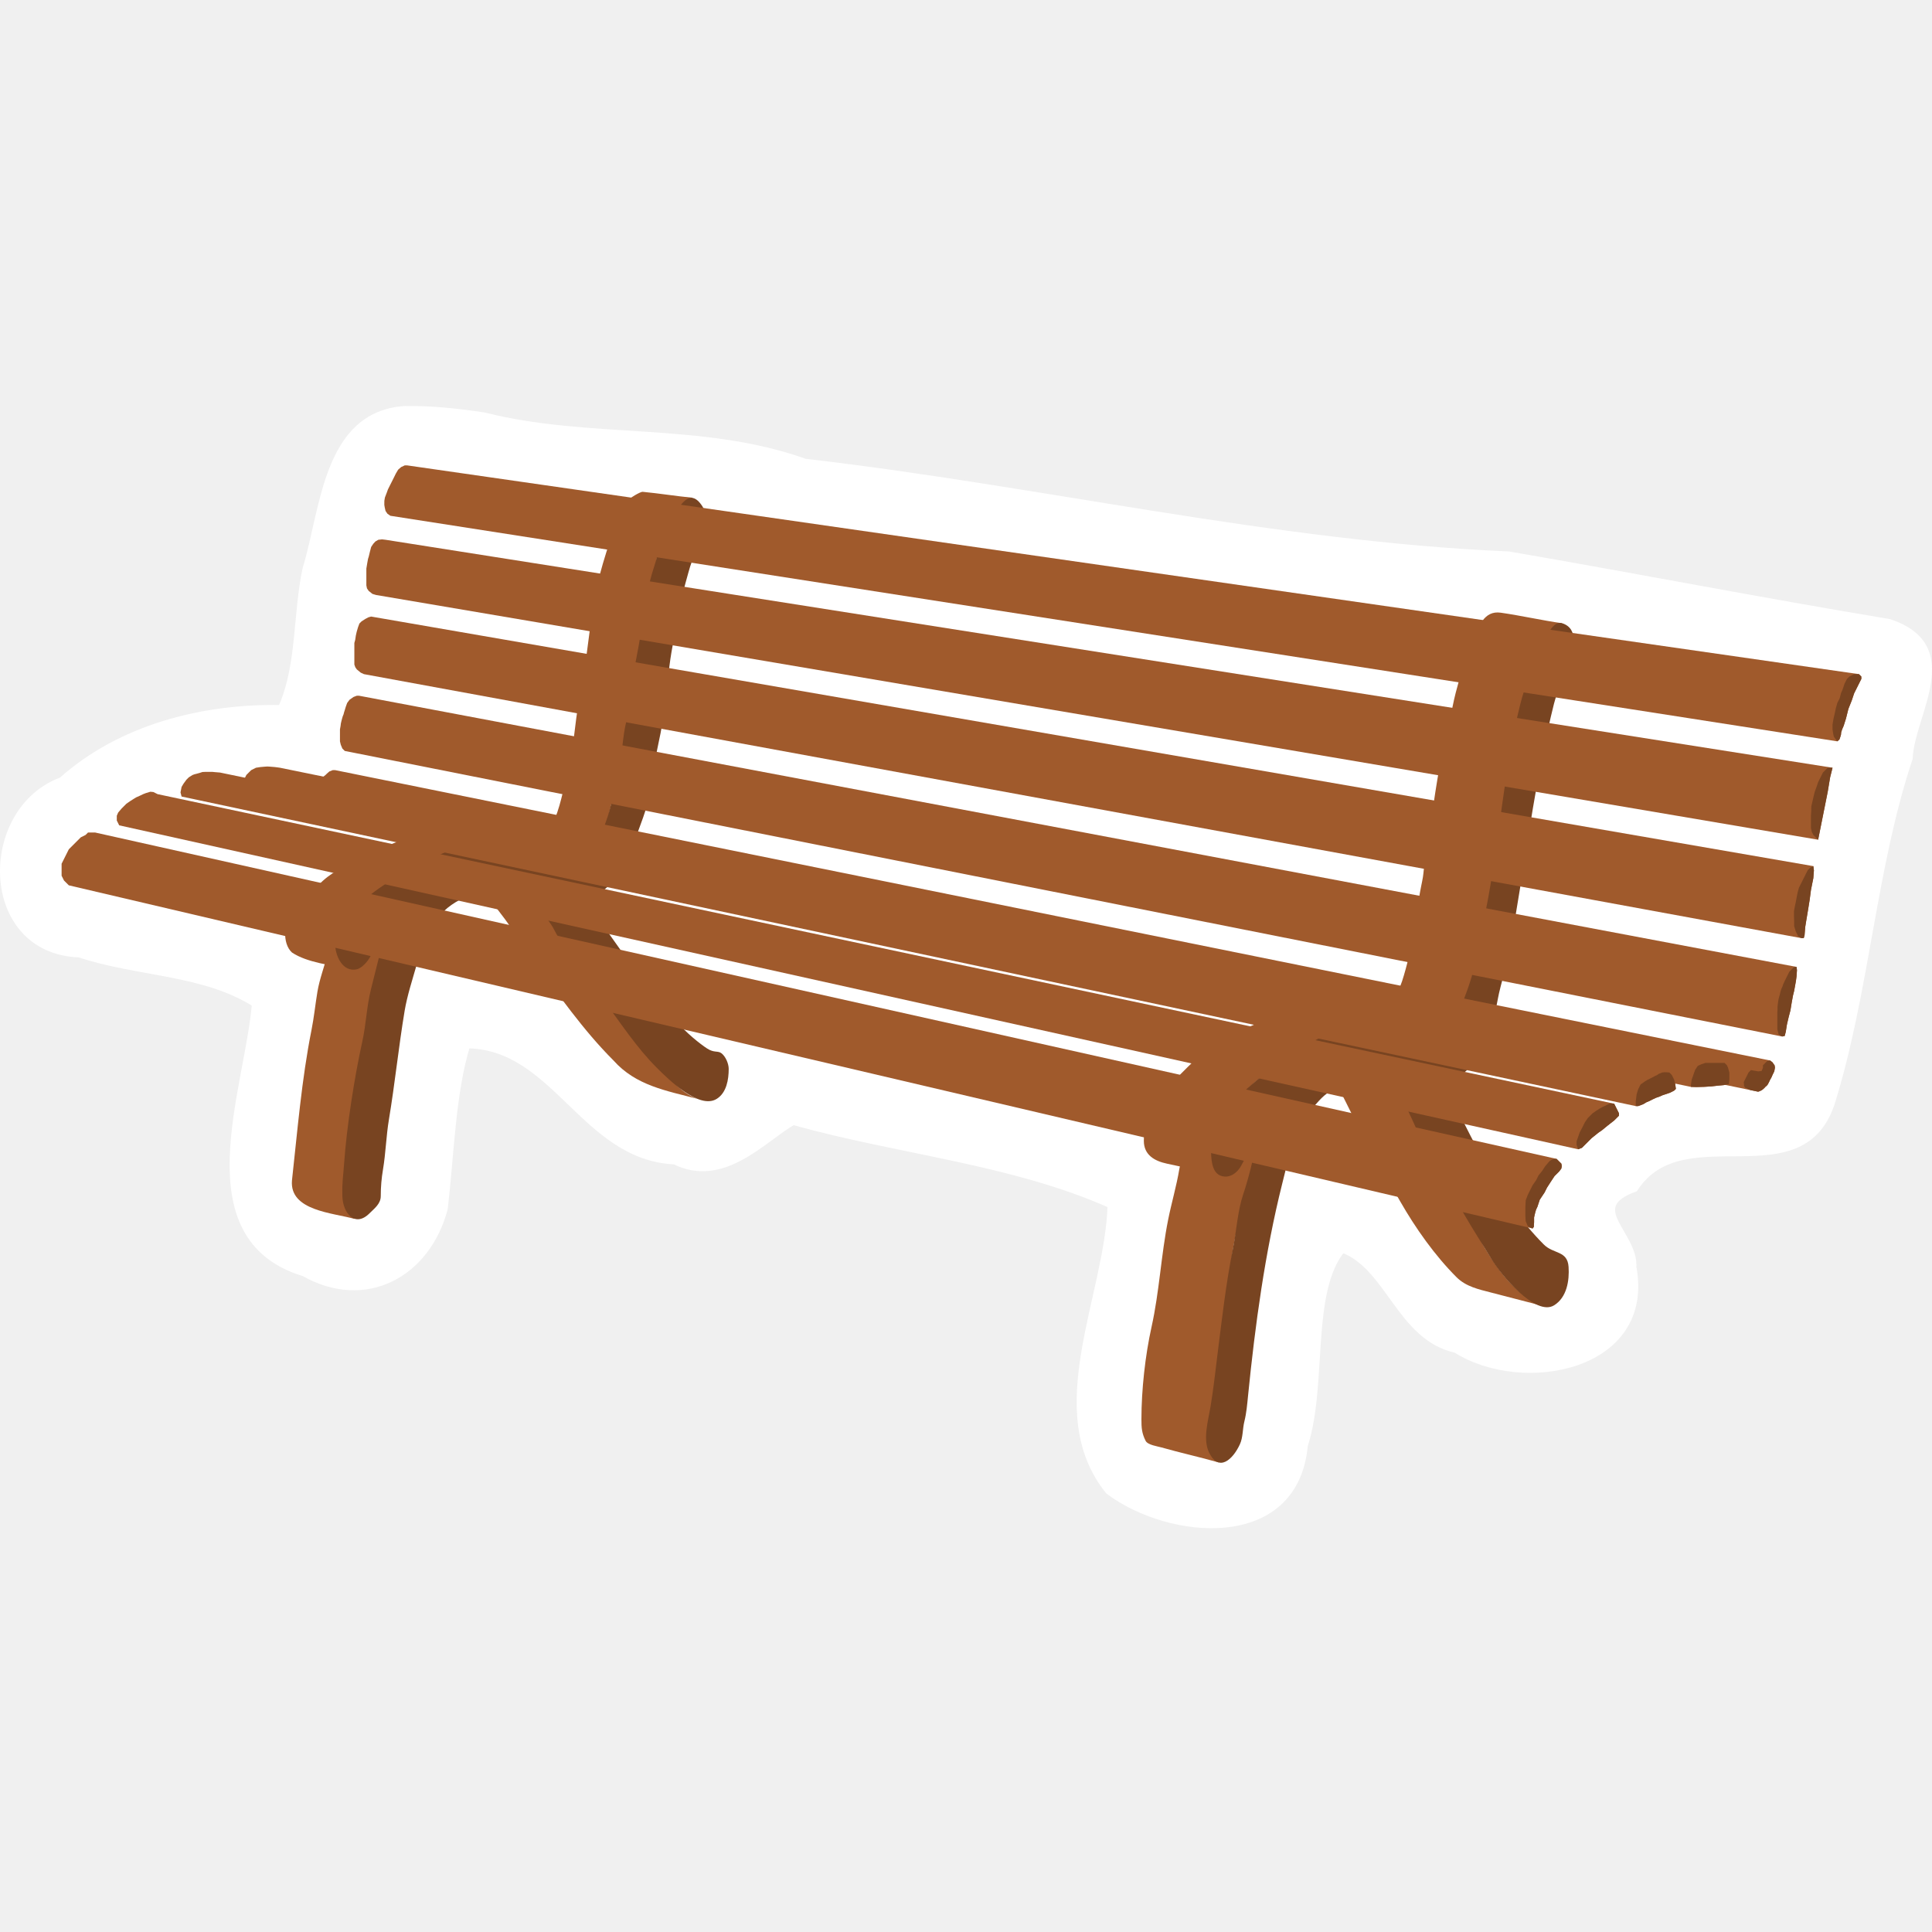
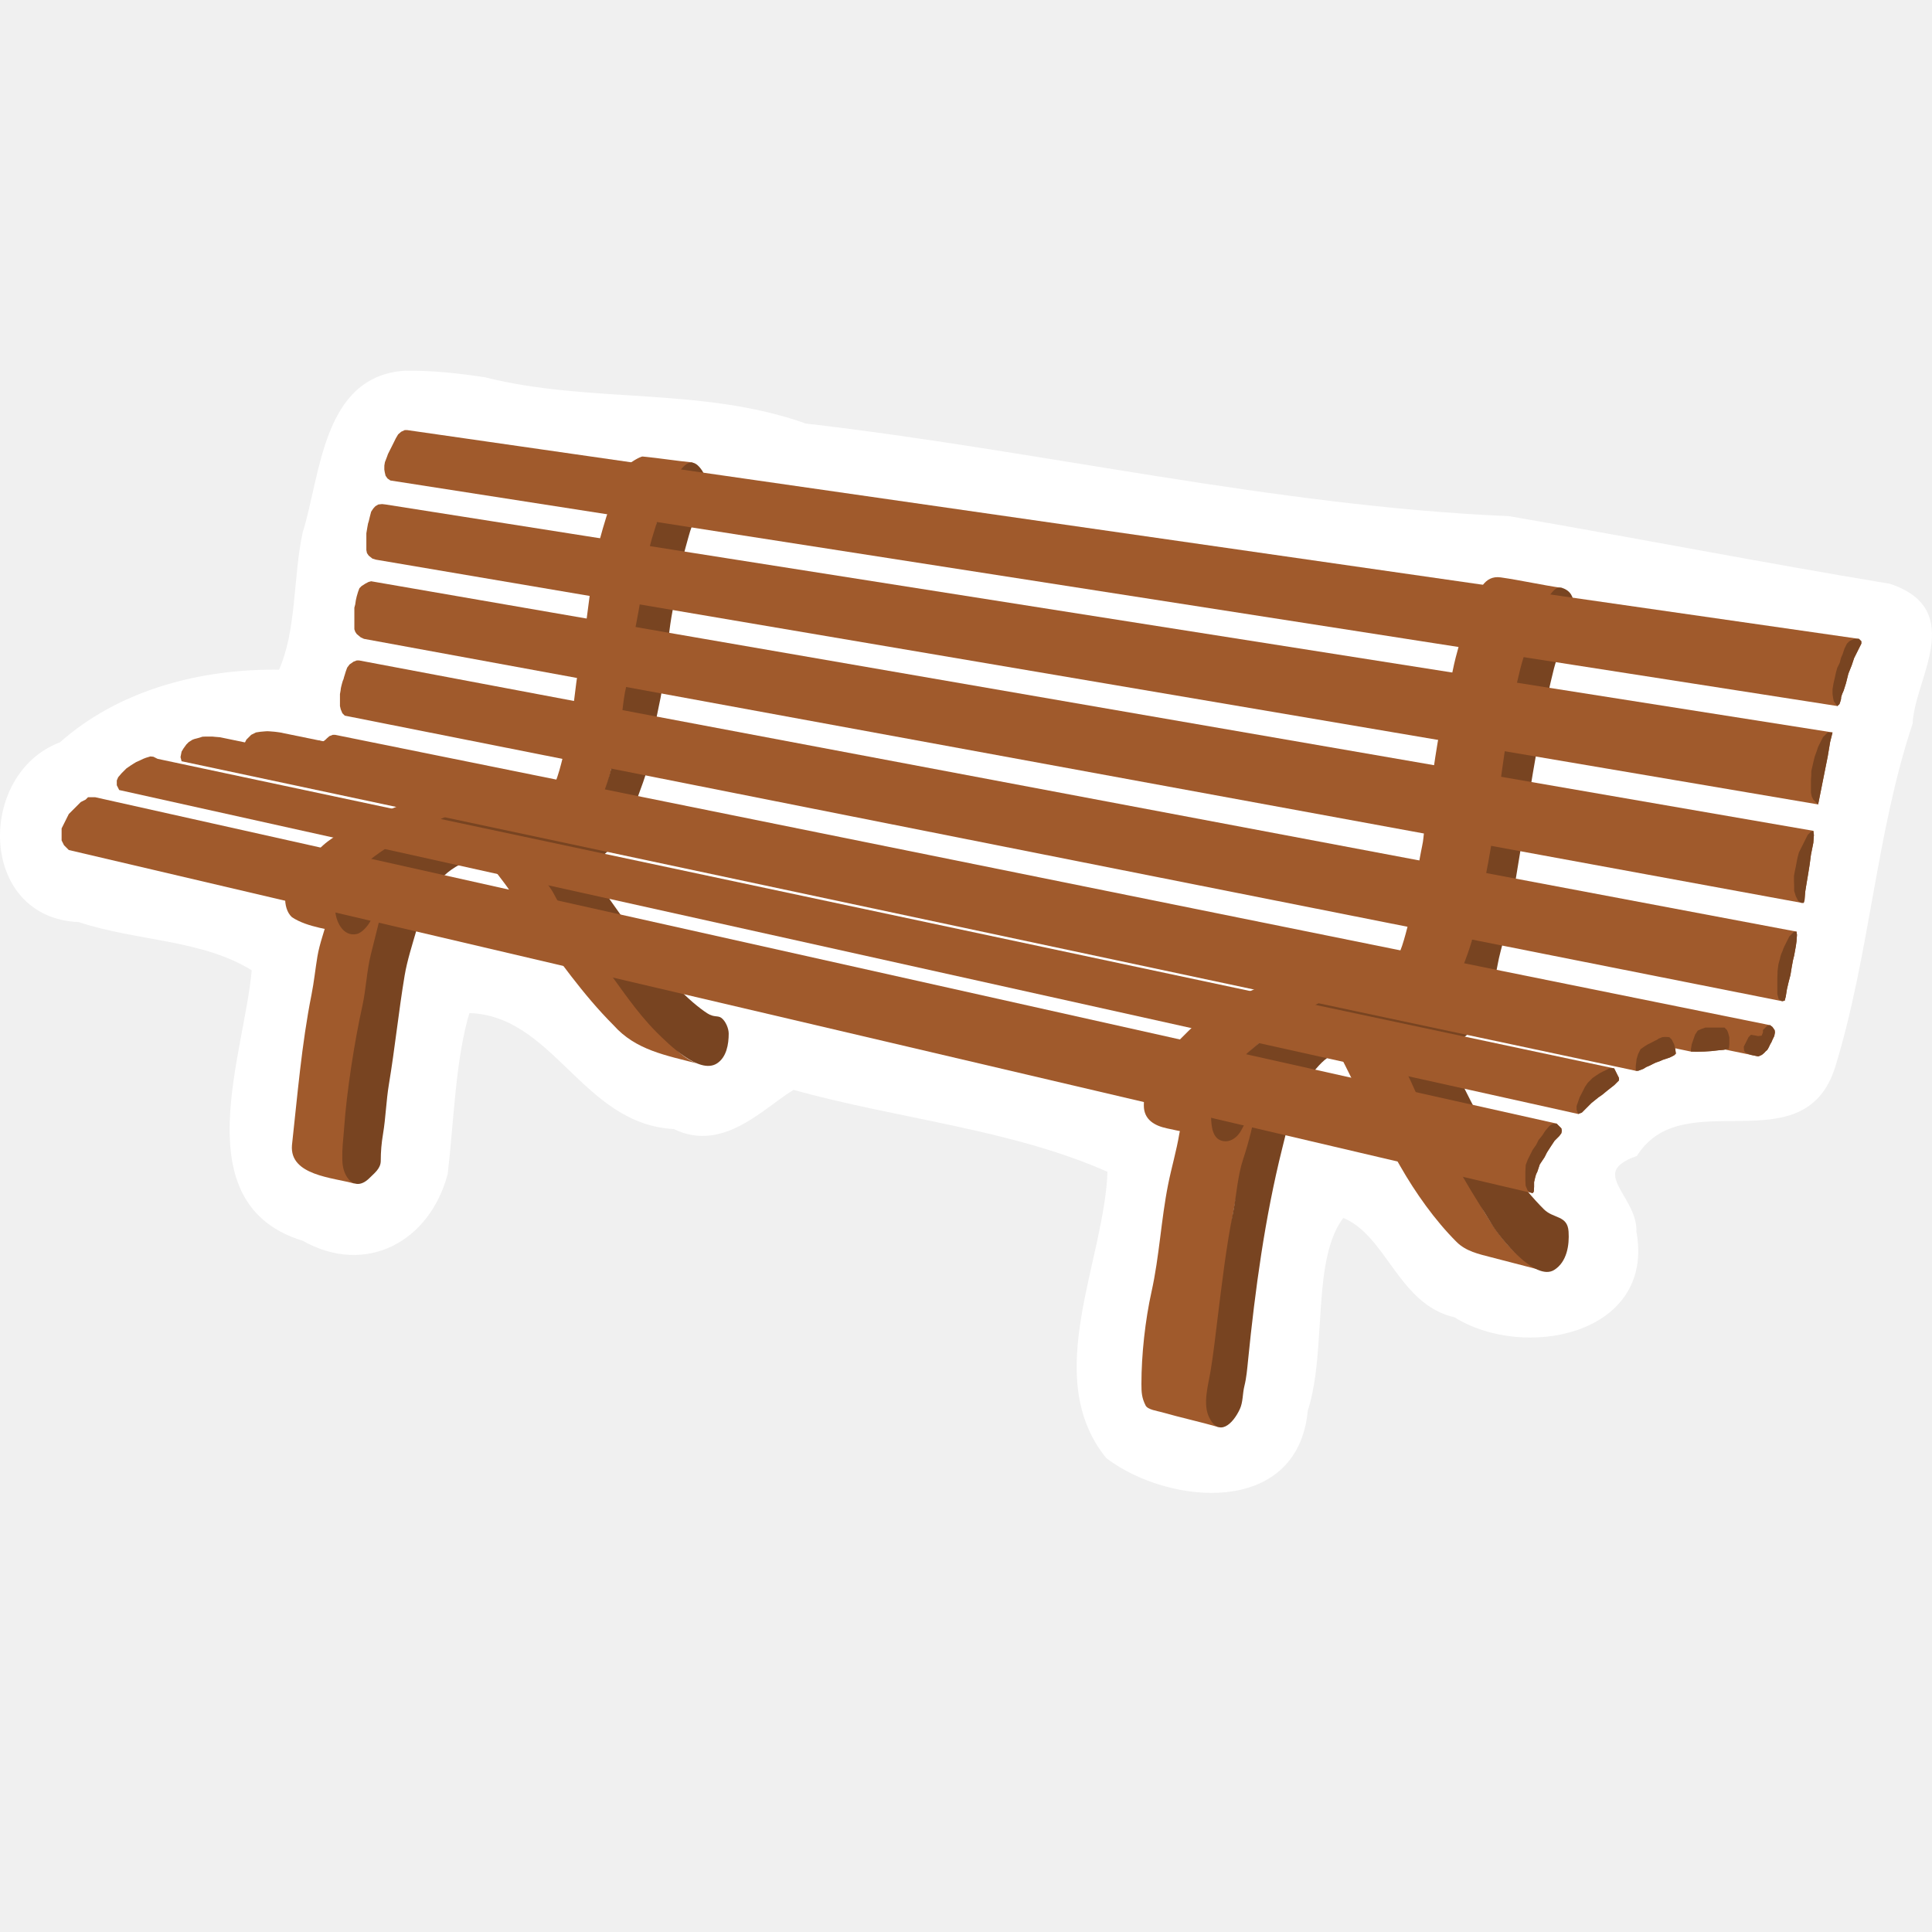
- <svg xmlns="http://www.w3.org/2000/svg" xml:space="preserve" id="Layer_1" viewBox="12.5 44.907 260.795 144.526" width="100" height="100" version="1.0">
+ <svg xmlns="http://www.w3.org/2000/svg" xml:space="preserve" id="Layer_1" viewBox="12.5 44.907 57.375 31.796" width="22" height="22" version="1.0">
  <defs id="defs150" />
-   <g id="g3659" transform="matrix(0.9643807,0,0,0.9643826,-164.5742,3.438185)">
+   <g id="g3659" transform="matrix(0.2121638,0,0,0.2121618,-26.45632,34.73592)">
    <path id="path3654" d="m 240.243,39.986 c -11.057,0.763 -11.305,14.202 -13.839,22.31 -1.367,6.333 -0.789,13.75 -3.454,19.544 -11.003,-0.205 -22.458,2.742 -30.72,10.106 -11.332,4.173 -11.243,23.854 2.481,24.348 8.005,2.689 17.464,2.4 24.597,6.953 -0.993,12.03 -9.562,32.722 6.861,37.688 8.607,4.868 17.243,0.177 19.687,-9.051 0.886,-7.611 1.081,-16.199 3.138,-22.865 12.372,0.145 16.328,15.656 29.054,16.249 6.796,3.401 12.483,-3.182 16.585,-5.522 14.85,4.149 30.705,5.519 44.447,11.654 -0.352,12.753 -9.36,28.865 -0.295,40.062 8.606,6.436 26.13,8.029 27.45,-6.413 2.768,-8.536 0.392,-21.487 5.262,-27.429 6.516,2.362 8.038,12.298 15.892,14.023 9.472,5.988 27.483,2.493 24.842,-11.547 0.256,-4.749 -6.982,-8.369 0.219,-10.997 6.781,-10.478 23.537,1.344 27.674,-12.367 4.791,-15.678 5.655,-32.481 10.773,-47.86 0.285,-6.278 7.496,-15.631 -2.842,-19.071 -17.977,-2.98 -35.421,-6.387 -53.259,-9.459 -32.907,-1.405 -65.706,-9.189 -98.481,-12.971 -14.543,-5.197 -30.096,-2.743 -44.921,-6.482 -3.689,-0.552 -7.414,-0.969 -11.15,-0.902 z" style="fill:#ffffff;stroke:#ffffff;stroke-width:0.87" />
    <g transform="matrix(0.8781266,0,0,0.8781321,142.568,-13.01737)" id="g2884">
      <g id="g5" transform="matrix(0.765,0,0,0.765,47,34.97151)">
        <line x1="138.5" y1="174.907" x2="138.5" y2="174.907" id="line7" style="fill:#a05a2c" />
        <line x1="95.5" y1="130.907" x2="95.5" y2="130.907" id="line9" style="fill:#a05a2c" />
        <line x1="95.5" y1="130.907" x2="95.5" y2="130.907" id="line11" style="fill:#a05a2c" />
        <line x1="95.5" y1="130.907" x2="95.5" y2="130.907" id="line13" style="fill:#a05a2c" />
        <line x1="95.5" y1="130.907" x2="95.5" y2="130.907" id="line15" style="fill:#a05a2c" />
        <path d="m 127.5,168.907 c -6.442,-6.442 -11.455,-13.773 -16.889,-21.019 -1.376,-1.834 -2.935,-3.627 -3.963,-5.686 -0.853,-1.705 -2.595,-3.791 -3.898,-5.546 -1.303,-1.755 -1.645,-2.785 -2.75,-3.75 -0.795,-0.694 -1.57,-1.023 -3,-1.5 3.313,0.663 6.627,1.325 9.94,1.987 1.968,0.395 4.569,1.885 5.477,3.013 3.679,4.567 6.857,9.262 9.917,14.361 1.54,2.567 3.916,4.638 5.583,7.139 1.613,2.419 3.571,5.571 5.607,7.607 3.75,3.75 6.258,9.552 11.476,11.393 -6.521,-1.715 -12.845,-2.764 -17.5,-7.999" id="path17" style="fill:#a05a2c" />
        <line x1="106" y1="133.407" x2="106" y2="133.407" id="line19" style="fill:#a05a2c" />
        <line x1="106" y1="133.407" x2="106" y2="133.407" id="line21" style="fill:#a05a2c" />
        <line x1="106" y1="133.407" x2="106" y2="133.407" id="line23" style="fill:#a05a2c" />
        <path d="m 60.5,193.907 c 1.128,-10.202 2.024,-21.12 4.068,-31.34 0.529,-2.646 0.792,-5.319 1.235,-7.979 0.456,-2.734 1.474,-5.291 2.145,-7.973 0.28,-1.121 0.323,-2.295 0.604,-3.416 0.396,-1.585 0.089,-1.877 1.625,-1.512 3.108,0.74 6.215,1.48 9.323,2.22 -1.24,4.961 -1.211,9.771 -2.055,14.834 -0.842,5.056 -2.685,10.246 -3.797,15.25 -1.163,5.233 0.336,10.517 -0.534,15.735 -0.511,3.066 1.09,7.727 0.386,12.181 -4.45,-1.271 -13.527,-1.663 -13,-8" id="path25" style="fill:#a05a2c" />
        <line x1="79" y1="144.407" x2="79" y2="144.407" id="line27" style="fill:#a05a2c" />
        <line x1="79" y1="144.407" x2="79" y2="144.407" id="line29" style="fill:#a05a2c" />
        <line x1="77" y1="146.907" x2="77" y2="146.907" id="line31" style="fill:#a05a2c" />
        <path d="m 60.5,146.407 c -2.115,-1.918 -1.717,-6.561 0.156,-8.656 1.979,-2.214 4.022,-4.269 6.344,-6.344 2.43,-2.173 5.67,-3.585 8.5,-5 3.396,-1.698 6.771,-3.091 10.405,-4.302 3.328,-1.109 7.438,-1.054 10.927,-1.49 3.847,-0.48 7.011,0.412 10.775,0.95 1.152,0.165 3.285,1.136 4.393,0.842 1.054,-0.279 1.609,-1.609 2.25,-2.25 1.617,-1.617 2.58,-6.981 3.25,-9.25 1.719,-5.817 1.784,-11.923 2.963,-17.815 1.206,-6.028 1.823,-12.187 2.695,-18.292 0.91,-6.373 3.054,-12.529 5.092,-18.643 0.461,-1.384 1.436,-2.778 2.25,-4 0.243,-0.365 2.609,-1.787 3.058,-1.744 3.481,0.331 6.981,0.907 10.462,1.239 -2.425,1.788 -4.787,4.559 -5.77,7.505 -0.623,1.867 -1.381,3.035 -1.723,5.084 -0.315,1.891 0.324,3.624 0.048,5.559 -1.014,7.096 -3.658,14.288 -3.658,21.513 0,1.635 -1.967,3.342 -2.287,4.946 -0.315,1.575 -0.306,3.353 -0.682,4.856 -0.429,1.713 -0.317,3.398 -0.87,5.058 -0.521,1.565 -0.884,3.265 -1.208,4.883 -0.791,3.956 -2.032,15.089 -8.036,13.296 -10.734,-3.205 -23.224,-1.46 -32.912,4.354 -5.507,3.304 -24.716,14.34 -14.422,21.202 -3.91,-0.931 -8.787,-1.359 -12,-3.501" id="path33" style="fill:#a05a2c" />
        <line x1="310" y1="216.907" x2="310" y2="216.907" id="line35" style="fill:#a05a2c" />
        <line x1="310" y1="216.907" x2="310" y2="216.907" id="line37" style="fill:#a05a2c" />
        <line x1="309.5" y1="216.907" x2="309.5" y2="216.907" id="line39" style="fill:#a05a2c" />
        <line x1="309.5" y1="216.907" x2="309.5" y2="216.907" id="line41" style="fill:#a05a2c" />
        <line x1="247" y1="183.407" x2="247" y2="183.407" id="line43" style="fill:#a05a2c" />
        <line x1="247" y1="183.407" x2="247" y2="183.407" id="line45" style="fill:#a05a2c" />
        <path d="m 322.5,220.407 c -4.032,-1.046 -8.064,-2.091 -12.096,-3.136 -2.597,-0.674 -5.271,-1.232 -7.248,-3.208 -4.501,-4.501 -8.535,-10.195 -11.725,-15.776 -3.527,-6.173 -7.109,-12.235 -10.283,-18.584 -0.71,-1.419 -1.463,-2.967 -2.148,-4.296 -0.502,-0.975 -2,-2.241 -2,-3.25 0,-0.515 -1.5,-0.985 -1.5,-1.5 0,-0.837 -2.469,-0.575 -3,-1.25 3.895,0.835 7.789,1.669 11.684,2.504 2.046,0.438 4.99,1.077 6.316,2.496 0.068,0.073 1.418,0.642 1.418,0.75 0,0.649 0.322,-0.072 0.5,0.25 0.288,0.525 0.375,1.375 0.75,1.75 1.033,1.034 1.711,2.635 2.172,4.016 1.001,3.005 2.934,6.708 4.828,9.234 1.004,1.339 1.538,2.841 2.198,4.38 0.608,1.422 1.794,2.67 2.569,4.027 1.783,3.119 2.299,6.15 4.147,9.231 3.121,5.202 7.264,10.824 13.418,12.362" id="path47" style="fill:#a05a2c" />
        <line x1="278" y1="174.907" x2="278" y2="174.907" id="line49" style="fill:#a05a2c" />
        <path d="m 253.418,240.407 c 1.932,-11.594 1.344,-23.31 3.65,-34.84 1.113,-5.569 3.353,-11.171 5.15,-16.565 0.154,-0.462 -0.605,-3.066 -0.762,-3.105 -1.331,-0.333 -2.662,-0.666 -3.994,-0.998 -3.321,-0.83 -6.643,-1.661 -9.963,-2.491 -0.004,3.052 -1.598,6.083 -2.1,9.095 -0.6,3.604 -1.62,7.005 -2.332,10.565 -1.48,7.399 -1.824,14.991 -3.465,22.372 -1.324,5.961 -2.104,13.127 -2.104,19.202 0,1.795 0.064,2.894 0.87,4.507 0.438,0.877 2.484,1.146 3.317,1.384 3.938,1.125 8.021,2.015 11.959,3.14 -3.9,-2.234 -0.683,-9.53 -0.226,-12.266 z" id="path51" style="fill:#a05a2c" />
        <path d="m 254.418,183.907 c 0.866,-2.599 1.995,-5.913 3.926,-7.844 2.174,-2.173 4.536,-4.19 7.008,-6.045 6.09,-4.567 12.298,-5.95 19.602,-8.038 1.459,-0.416 3.049,-1.448 4.552,-1.637 2.612,-0.326 3.927,-0.312 6.448,0.407 1.586,0.453 8.465,2.329 8.465,-0.594 0,-0.835 -0.276,-2.33 0.082,-3.25 0.701,-1.8 1.49,-3.454 1.87,-5.353 0.696,-3.48 2.634,-6.993 3.495,-10.439 1.31,-5.237 1.963,-10.676 2.855,-16.027 0.945,-5.674 0.549,-11.336 1.262,-17.043 0.695,-5.562 3.052,-11.488 4.828,-16.818 1.562,-4.686 1.664,-11.073 6.362,-13.422 -4.21,-0.601 -8.593,-1.601 -12.803,-2.202 -3.57,-0.51 -4.546,3.007 -5.87,5.554 -1.477,2.843 -2.3,6.8 -3.156,9.797 -1.038,3.634 -1.561,7.322 -2.47,10.958 -1.819,7.278 -2.611,14.918 -3.847,22.329 -0.285,1.712 -0.685,4.593 -0.771,5.642 -0.087,1.05 -0.396,2.186 -0.756,4.209 -0.359,2.024 -1.215,7.101 -1.803,10.635 -0.292,1.749 -0.656,3.395 -1.148,5.166 -0.491,1.771 -0.909,3.235 -1.679,4.773 -1.062,2.126 -1.603,4.241 -4.13,4.241 -1.643,0 -3.137,-0.925 -4.777,-1.13 -2.146,-0.268 -4.147,-0.37 -6.312,-0.37 -3.608,0 -7.438,0.909 -10.709,2.311 -6.271,2.688 -12.705,5.452 -17.598,10.346 -4.357,4.357 -9.344,8.944 -9.344,15.578 0,2.972 2.251,4.212 4.816,4.762 3.895,0.835 7.789,1.669 11.684,2.504 -3.857,-1.343 -1.021,-6.184 -0.082,-9 z" id="path53" style="fill:#a05a2c" />
      </g>
      <g id="g55" transform="matrix(0.765,0,0,0.765,47,34.97151)">
        <line x1="110.5" y1="122.407" x2="110.5" y2="122.407" id="line57" style="fill:#784421" />
        <path d="m 147,166.407 c -1.478,-0.961 -4.314,-3.204 -6.75,-6 -2.436,-2.796 -4.633,-5.96 -6.75,-8.5 -2.438,-2.927 -4.527,-6.038 -6.74,-9.136 -0.943,-1.32 -1.702,-2.777 -2.604,-4.13 -0.734,-1.101 -1.688,-2.87 -2.656,-3.734 0.451,0.056 2.644,-0.61 3.12,-0.878 0.802,-0.45 3.097,-2.64 3.576,-3.107 0.802,-0.781 1.531,-1.698 1.882,-2.749 0.568,-1.704 1.278,-3.335 1.844,-5.031 1.122,-3.366 2.52,-6.384 3.105,-9.9 0.616,-3.695 1.161,-7.43 1.973,-11.084 1.634,-7.352 1.596,-15.134 3.417,-22.418 0.862,-3.449 1.09,-6.924 2.083,-10.332 0.275,-0.944 0.932,-3.501 1.25,-4.25 0.466,-1.097 0.211,-2.127 1,-3.5 1.392,-2.422 2.89,-5.737 1.25,-8.25 -2.705,-4.145 -4.736,0.104 -6.5,2.75 -2.008,3.012 -2.484,6.701 -3.606,10.069 -1.151,3.455 -1.799,7.518 -2.315,11.134 -0.493,3.451 -1.145,6.879 -1.828,10.297 -0.699,3.493 -0.691,7.015 -1.574,10.546 -0.815,3.262 -0.794,6.678 -1.624,9.996 -0.823,3.295 -1.227,6.733 -2.302,9.958 -0.766,2.297 -1.917,5.884 -4.25,6.25 -1.557,0.245 -2.959,-0.319 -4.405,-0.802 -1.647,-0.549 -3.513,-0.5 -5.232,-0.715 -6.816,-0.853 -15.613,0.392 -21.812,3.491 -5.975,2.987 -11.813,5.788 -16.551,10.525 -1.896,1.896 -4.5,4.833 -4.5,7.734 0,2.376 1.517,5.921 4.5,5.266 1.082,-0.237 2.354,-1.708 2.87,-2.741 0.638,-1.273 1.536,-2.164 2.63,-3.259 -0.857,3.431 -1.699,6.796 -2.552,10.208 -0.898,3.592 -1.001,7.278 -1.8,10.876 -1.625,7.313 -3.26,17.835 -3.776,25.28 -0.217,3.127 -0.439,3.74 -0.372,6.87 0.076,3.509 2.599,6.667 5.656,3.609 1.021,-1.021 2.344,-1.983 2.344,-3.578 0,-1.938 0.152,-3.681 0.473,-5.6 0.571,-3.431 0.654,-6.927 1.226,-10.355 1.254,-7.524 2.018,-15.108 3.274,-22.645 0.53,-3.181 1.657,-6.624 2.527,-9.666 0.437,-1.524 0.656,-2.812 1.37,-4.241 0.292,-0.584 0.35,-1.173 0.63,-1.759 0.308,-0.644 0.795,-1.091 1.13,-1.759 2.521,-5.045 8.594,-7.741 14.12,-7.741 2.669,0 4.874,0.101 6.75,2 0.463,0.47 1.256,1.597 2,2.5 0.83,1.007 2.031,2.562 2.604,3.708 1.281,2.562 3.193,4.787 4.693,7.287 1.645,2.742 3.81,4.949 5.703,7.505 3.522,4.759 6.815,9.815 11,14 2.482,2.482 8.861,8.763 12.5,6.5 2.066,-1.285 2.5,-4.063 2.5,-6.25 0,-1.063 -0.625,-2.573 -1.5,-3.25 -0.766,-0.592 -1.523,-0.038 -3.001,-0.999 z" id="path59" style="fill:#784421" />
        <path d="m 290.5,174.407 c 0.248,0.413 2.725,5.181 3.5,7 1.437,3.372 4.75,9.184 5.438,10.354 0.688,1.17 1.039,2.361 1.875,3.615 1.223,1.835 2.341,3.675 3.436,5.589 1.793,3.139 3.805,6.197 5.669,9.304 1.982,3.305 9.233,12.048 13.083,9.639 2.642,-1.653 3.19,-5.136 3,-8 -0.229,-3.439 -3.128,-2.628 -5.156,-4.656 -9.326,-9.327 -15.088,-22.332 -20.844,-33.844 1.017,0.228 2.337,-0.919 3.24,-1.37 1.279,-0.64 1.998,-1.536 3.008,-2.546 0.326,-0.326 1.179,-2.198 1.404,-2.661 0.396,-0.811 0.969,-1.721 1.258,-2.588 0.59,-1.771 0.725,-2.865 1.434,-4.601 0.636,-1.556 0.815,-3.225 1.156,-4.734 0.451,-2.001 1.062,-3.874 1.4,-5.905 0.589,-3.529 1.498,-7.04 2.1,-10.595 2.479,-14.647 4.342,-29.37 7.948,-43.792 0.714,-2.859 2.065,-5.248 2.974,-7.974 0.82,-2.46 2.439,-7.054 -0.662,-8.604 -1.565,-0.783 -2.223,0.016 -3.26,1.37 -1.131,1.476 -1.994,2.983 -2.578,4.734 -1.182,3.546 -2.588,6.931 -3.505,10.598 -3.503,14.012 -4.342,28.793 -7.167,42.918 -0.709,3.544 -1.627,7.012 -2.223,10.584 -0.586,3.521 -1.768,6.382 -3.027,9.666 -0.4,1.044 -0.767,2.094 -1.5,3 -1.047,1.294 -1.451,0.849 -3,0.5 -1.824,-0.41 -3.588,-0.668 -5.393,-1.184 -1.803,-0.515 -3.415,0.184 -5.258,0.184 -7.541,0 -14.375,3.615 -20.711,7.417 -2.703,1.621 -5.238,4.117 -7.639,6.083 -2.402,1.968 -4.49,4.481 -5.871,7.241 -0.906,1.812 -2.629,3.707 -2.629,5.993 0,2.057 0.061,5.039 2,5.766 1.888,0.707 3.586,-0.673 4.371,-2.241 0.859,-1.719 2.049,-3.138 3.129,-4.759 -0.727,3.632 -1.632,7.396 -2.802,10.905 -1.171,3.513 -1.384,7.525 -2.111,11.159 -1.45,7.253 -2.3,14.642 -3.216,21.973 -0.462,3.688 -0.859,7.392 -1.471,11.058 -0.491,2.951 -1.674,6.859 -0.271,9.664 2.033,4.065 4.919,1.365 6.371,-1.759 0.688,-1.481 0.553,-3.211 0.948,-4.792 0.437,-1.746 0.589,-3.582 0.768,-5.368 1.478,-14.769 3.511,-29.743 7.108,-44.136 1.492,-5.967 2.527,-11.512 6.676,-16.204 1.311,-1.483 2.652,-3.128 5.26,-4 2.606,-0.872 3.732,-1.257 4.506,-1.422 0.774,-0.165 1.291,-0.204 1.994,-0.208 0.702,-0.003 1.109,0.035 1.99,0.13 0.881,0.095 3.002,1.086 3.25,1.499 z" id="path61" style="fill:#784421" />
      </g>
      <g id="g63" transform="matrix(0.765,0,0,0.765,47,34.97151)">
        <line x1="86" y1="45.907" x2="86" y2="45.907" id="line65" style="fill:#a05a2c" />
        <line x1="86" y1="45.907" x2="86" y2="45.907" id="line67" style="fill:#a05a2c" />
        <line x1="86" y1="45.907" x2="86" y2="45.907" id="line69" style="fill:#a05a2c" />
        <line x1="86" y1="45.907" x2="86" y2="45.907" id="line71" style="fill:#a05a2c" />
        <line x1="86" y1="45.907" x2="86" y2="45.907" id="line73" style="fill:#a05a2c" />
-         <polygon points="84.5,44.907 387,88.407 387.5,88.907 387.5,89.407 387,90.407 386,92.407 385.5,93.907 384.803,95.65 384.303,97.65 383.815,99.188 383.5,99.907 383.295,100.559 383.267,100.97 383.13,101.463 382.938,102.012 382.5,102.407 81,55.407 80.392,54.979 80,54.407 79.834,53.694 79.742,53.131 79.75,52.288 79.868,51.595 80.307,50.451 80.5,49.907 81,48.907 81.294,48.326 81.794,47.326 82.132,46.634 82.621,45.803 83.263,45.248 84,44.907 84.5,44.907 " id="polygon75" style="fill:#a05a2c" />
-         <polygon points="71.5,95.907 71.354,96.363 71.249,96.779 71.249,96.779 71.083,97.175 70.937,97.674 70.792,98.236 70.688,98.694 70.625,99.214 70.5,99.907 70.5,100.407 70.5,101.407 70.5,102.407 70.667,103.105 71,103.907 71.5,104.407 371,163.907 371.53,163.795 371.753,162.947 372,161.407 372.342,159.94 372.729,158.457 373,156.791 373.257,155.389 373.5,154.407 373.684,153.397 373.866,152.382 374,151.407 374.09,150.086 374,149.407 74.5,92.907 74,92.907 73.33,93.159 72.498,93.741 72,94.407 71.707,95.219 " id="polygon77" style="fill:#a05a2c" />
+         <polygon points="383.815,99.188 383.5,99.907 383.295,100.559 383.267,100.97 383.13,101.463 382.938,102.012 382.5,102.407 81,55.407 80.392,54.979 80,54.407 79.834,53.694 79.742,53.131 79.75,52.288 79.868,51.595 80.307,50.451 80.5,49.907 81,48.907 81.294,48.326 81.794,47.326 82.132,46.634 82.621,45.803 83.263,45.248 84,44.907 84.5,44.907 84.5,44.907 387,88.407 387.5,88.907 387.5,89.407 387,90.407 386,92.407 385.5,93.907 384.803,95.65 384.303,97.65 " id="polygon75" style="fill:#a05a2c" />
+         <polygon points="70.5,99.907 70.5,100.407 70.5,101.407 70.5,102.407 70.667,103.105 71,103.907 71.5,104.407 371,163.907 371.53,163.795 371.753,162.947 372,161.407 372.342,159.94 372.729,158.457 373,156.791 373.257,155.389 373.5,154.407 373.684,153.397 373.866,152.382 374,151.407 374.09,150.086 374,149.407 74.5,92.907 74,92.907 73.33,93.159 72.498,93.741 72,94.407 71.707,95.219 71.5,95.907 71.354,96.363 71.249,96.779 71.249,96.779 71.083,97.175 70.937,97.674 70.792,98.236 70.688,98.694 70.625,99.214 " id="polygon77" style="fill:#a05a2c" />
        <line x1="75.5" y1="87.407" x2="75.5" y2="87.407" id="line79" style="fill:#a05a2c" />
        <line x1="75.5" y1="87.907" x2="75.5" y2="87.907" id="line81" style="fill:#a05a2c" />
        <line x1="75.5" y1="87.907" x2="75.5" y2="87.907" id="line83" style="fill:#a05a2c" />
-         <polygon points="76.443,76.557 75.797,76.896 75,77.407 74.555,77.853 74.278,78.593 73.987,79.579 73.809,80.37 73.68,81.243 73.5,81.907 73.5,82.907 73.5,83.907 73.5,84.407 73.5,85.407 73.5,86.407 73.697,86.963 74,87.407 74.827,88.094 75.5,88.407 375,143.407 375.5,143.407 375.672,142.819 375.727,142.113 375.821,141.025 376,139.907 376.412,137.445 376.741,135.389 377,133.407 377.5,130.907 377.619,129.302 377.5,128.407 77,76.407 77,76.407 " id="polygon85" style="fill:#a05a2c" />
-         <polygon points="379,120.407 378.5,122.907 78,71.907 77.264,71.684 76.487,71.066 76.125,70.532 76,69.907 76,68.907 76,67.907 76,66.907 76,66.407 76.188,65.268 76.347,64.391 76.5,63.907 76.746,62.876 77,61.907 77.444,61.242 77.882,60.764 78.5,60.407 79.277,60.325 80,60.407 80,60.407 381.5,107.907 381,109.907 380.5,112.907 380,115.407 379.5,117.907 " id="polygon87" style="fill:#a05a2c" />
+         <polygon points="73.5,82.907 73.5,83.907 73.5,84.407 73.5,85.407 73.5,86.407 73.697,86.963 74,87.407 74.827,88.094 75.5,88.407 375,143.407 375.5,143.407 375.672,142.819 375.727,142.113 375.821,141.025 376,139.907 376.412,137.445 376.741,135.389 377,133.407 377.5,130.907 377.619,129.302 377.5,128.407 77,76.407 77,76.407 76.443,76.557 75.797,76.896 75,77.407 74.555,77.853 74.278,78.593 73.987,79.579 73.809,80.37 73.68,81.243 73.5,81.907 " id="polygon85" style="fill:#a05a2c" />
+         <polygon points="76,66.907 76,66.407 76.188,65.268 76.347,64.391 76.5,63.907 76.746,62.876 77,61.907 77.444,61.242 77.882,60.764 78.5,60.407 79.277,60.325 80,60.407 80,60.407 381.5,107.907 381,109.907 380.5,112.907 380,115.407 379.5,117.907 379,120.407 378.5,122.907 78,71.907 77.264,71.684 76.487,71.066 76.125,70.532 76,69.907 76,68.907 76,67.907 " id="polygon87" style="fill:#a05a2c" />
        <line x1="366.5" y1="170.407" x2="366.5" y2="170.407" id="line89" style="fill:#a05a2c" />
-         <polygon points="368.994,169.297 368.5,168.907 69.5,108.407 69,108.407 68.291,108.684 67.784,109.125 67.5,109.407 67.123,109.709 67.123,109.709 66.869,109.841 66.5,109.741 66.226,109.588 65.349,109.643 64.777,109.797 64.377,110.006 63.73,110.523 63.014,111.24 62.855,112.093 63.19,112.496 63.682,112.67 64.107,112.758 64.446,112.903 64.967,113.002 65.394,113.102 65.724,113.223 66.5,113.407 366,175.407 366.23,175.334 366.746,175.099 367,174.907 367.311,174.629 367.5,174.407 367.817,174.135 368,173.907 368.251,173.441 368.5,172.907 368.768,172.443 369,171.907 369.367,171.15 369.5,170.407 369.438,169.939 " id="polygon91" style="fill:#a05a2c" />
+         <polygon points="66.869,109.841 66.5,109.741 66.226,109.588 65.349,109.643 64.777,109.797 64.377,110.006 63.73,110.523 63.014,111.24 62.855,112.093 63.19,112.496 63.682,112.67 64.107,112.758 64.446,112.903 64.967,113.002 65.394,113.102 65.724,113.223 66.5,113.407 366,175.407 366.23,175.334 366.746,175.099 367,174.907 367.311,174.629 367.5,174.407 367.817,174.135 368,173.907 368.251,173.441 368.5,172.907 368.768,172.443 369,171.907 369.367,171.15 369.5,170.407 369.438,169.939 368.994,169.297 368.5,168.907 69.5,108.407 69,108.407 68.291,108.684 67.784,109.125 67.5,109.407 67.123,109.709 67.123,109.709 " id="polygon91" style="fill:#a05a2c" />
        <line x1="352" y1="173.907" x2="352" y2="173.907" id="line93" style="fill:#a05a2c" />
        <line x1="352" y1="173.907" x2="352" y2="173.907" id="line95" style="fill:#a05a2c" />
-         <polygon points="358.803,174.041 359.895,173.83 360,172.907 360,171.407 359.725,170.414 359.5,169.907 359,169.407 58,107.907 57.472,107.833 56.928,107.764 55.893,107.68 55.379,107.651 54.893,107.68 53.928,107.764 53.472,107.833 53,107.907 52,108.407 51.5,108.907 51,109.407 50.5,110.407 50.5,111.407 50.5,111.407 352,174.407 353.151,174.441 354.807,174.394 356.276,174.3 357.688,174.14 " id="polygon97" style="fill:#a05a2c" />
+         <polygon points="56.928,107.764 55.893,107.68 55.379,107.651 54.893,107.68 53.928,107.764 53.472,107.833 53,107.907 52,108.407 51.5,108.907 51,109.407 50.5,110.407 50.5,111.407 50.5,111.407 352,174.407 353.151,174.441 354.807,174.394 356.276,174.3 357.688,174.14 358.803,174.041 359.895,173.83 360,172.907 360,171.407 359.725,170.414 359.5,169.907 359,169.407 58,107.907 57.472,107.833 " id="polygon97" style="fill:#a05a2c" />
        <line x1="343.408" y1="172.715" x2="343.408" y2="172.715" id="line99" style="fill:#a05a2c" />
        <line x1="344" y1="172.407" x2="344" y2="172.407" id="line101" style="fill:#a05a2c" />
        <line x1="345" y1="171.907" x2="345" y2="171.907" id="line103" style="fill:#a05a2c" />
        <line x1="345.26" y1="171.699" x2="345.26" y2="171.699" id="line105" style="fill:#a05a2c" />
-         <polygon points="37.276,113.049 37.5,113.907 37.5,113.907 340.5,178.407 341,178.407 342.059,178.013 342.691,177.625 343.332,177.355 344.053,176.99 344.699,176.686 345.5,176.407 346.11,176.133 346.651,175.957 347.59,175.639 348.484,175.193 348.86,174.828 348.723,173.832 348.5,172.907 348,171.907 347.5,171.407 45.5,108.907 44.494,108.826 43.931,108.77 43.431,108.77 42.931,108.77 42.431,108.77 41.846,108.797 41.273,108.983 40.658,109.152 40.17,109.276 39.761,109.43 39,109.907 38.5,110.407 37.884,111.258 37.5,111.907 " id="polygon107" style="fill:#a05a2c" />
-         <polygon points="329.781,186.605 330.281,186.105 331.281,185.105 332.701,183.96 333.5,183.407 334.629,182.479 336,181.407 337,180.407 337,179.907 336.5,178.907 336,177.907 32.5,113.407 31.626,112.97 31,112.907 30.046,113.194 29.5,113.407 28.824,113.729 28.038,114.079 27.5,114.407 26.845,114.823 26,115.407 25.5,115.907 25,116.407 24.289,117.238 24,117.907 24,118.907 24.5,119.907 24.5,119.907 328.5,187.407 329.281,187.105 " id="polygon109" style="fill:#a05a2c" />
+         <polygon points="344.699,176.686 345.5,176.407 346.11,176.133 346.651,175.957 347.59,175.639 348.484,175.193 348.86,174.828 348.723,173.832 348.5,172.907 348,171.907 347.5,171.407 45.5,108.907 44.494,108.826 43.931,108.77 43.431,108.77 42.931,108.77 42.431,108.77 41.846,108.797 41.273,108.983 40.658,109.152 40.17,109.276 39.761,109.43 39,109.907 38.5,110.407 37.884,111.258 37.5,111.907 37.276,113.049 37.5,113.907 37.5,113.907 340.5,178.407 341,178.407 342.059,178.013 342.691,177.625 343.332,177.355 344.053,176.99 " id="polygon107" style="fill:#a05a2c" />
+         <polygon points="336.5,178.907 336,177.907 32.5,113.407 31.626,112.97 31,112.907 30.046,113.194 29.5,113.407 28.824,113.729 28.038,114.079 27.5,114.407 26.845,114.823 26,115.407 25.5,115.907 25,116.407 24.289,117.238 24,117.907 24,118.907 24.5,119.907 24.5,119.907 328.5,187.407 329.281,187.105 329.781,186.605 330.281,186.105 331.281,185.105 332.701,183.96 333.5,183.407 334.629,182.479 336,181.407 337,180.407 337,179.907 " id="polygon109" style="fill:#a05a2c" />
        <line x1="14" y1="132.407" x2="14" y2="132.407" id="line111" style="fill:#a05a2c" />
        <line x1="13.5" y1="131.907" x2="13.5" y2="131.907" id="line113" style="fill:#a05a2c" />
        <line x1="13.5" y1="131.907" x2="13.5" y2="131.907" id="line115" style="fill:#a05a2c" />
        <line x1="20.5" y1="122.407" x2="20.5" y2="122.407" id="line117" style="fill:#a05a2c" />
        <line x1="20.5" y1="122.407" x2="20.5" y2="122.407" id="line119" style="fill:#a05a2c" />
        <line x1="20.5" y1="122.407" x2="20.5" y2="122.407" id="line121" style="fill:#a05a2c" />
        <line x1="20.5" y1="122.407" x2="20.5" y2="122.407" id="line123" style="fill:#a05a2c" />
-         <polygon points="13,131.407 13.5,131.907 14,132.407 14,132.407 319,203.907 319.257,203.586 319.316,202.588 319.316,201.588 319.557,200.56 319.727,199.978 320,199.407 320.5,197.907 321.5,196.407 322,195.407 322.747,194.243 323.57,192.998 324.57,191.998 325,191.407 325.085,190.895 325,190.407 324,189.407 19.5,121.407 19,121.407 18,121.407 17.5,121.907 16.5,122.407 16,122.907 15.5,123.407 14.5,124.407 14,124.907 13.5,125.907 13,126.907 12.5,127.907 12.5,128.407 12.5,129.407 12.5,130.407 " id="polygon125" style="fill:#a05a2c" />
+         <polygon points="319.727,199.978 320,199.407 320.5,197.907 321.5,196.407 322,195.407 322.747,194.243 323.57,192.998 324.57,191.998 325,191.407 325.085,190.895 325,190.407 324,189.407 19.5,121.407 19,121.407 18,121.407 17.5,121.907 16.5,122.407 16,122.907 15.5,123.407 14.5,124.407 14,124.907 13.5,125.907 13,126.907 12.5,127.907 12.5,128.407 12.5,129.407 12.5,130.407 13,131.407 13.5,131.907 14,132.407 14,132.407 319,203.907 319.257,203.586 319.316,202.588 319.316,201.588 319.557,200.56 " id="polygon125" style="fill:#a05a2c" />
      </g>
      <g id="g127" transform="matrix(0.765,0,0,0.765,47,34.97151)">
-         <polygon points="382.172,101.987 382.5,102.407 382.938,102.012 383.13,101.463 383.267,100.97 383.295,100.559 383.5,99.907 383.815,99.188 384.303,97.65 384.803,95.65 385.5,93.907 386,92.407 387,90.407 387.5,89.407 387.5,88.907 387,88.407 386.5,88.407 386,88.407 385,88.907 384.5,89.407 384,90.407 383.612,91.568 383.27,92.356 383,93.407 382.5,94.407 382.207,95.44 382,96.407 381.693,97.737 381.5,98.907 381.5,99.907 381.624,100.753 381.761,101.404 382.172,101.987 " id="polygon129" style="fill:#784421" />
-         <polygon points="370.855,153.957 370.67,154.496 370.67,154.496 370.547,155.05 370.393,155.589 370.254,156.112 370.177,156.574 370.039,157.684 370.039,158.184 370,158.907 370,160.407 370,161.407 370,162.407 370.27,163.473 371,163.907 371.53,163.795 371.753,162.947 372,161.407 372.342,159.94 372.729,158.457 373,156.791 373.257,155.389 373.5,154.407 373.684,153.397 373.866,152.382 374,151.407 374.09,150.086 374,149.407 373.452,149.455 373,149.907 372.5,150.407 372,151.407 371.5,152.407 371.225,153.018 371.071,153.479 " id="polygon131" style="fill:#784421" />
-         <polygon points="375.821,141.025 376,139.907 376.412,137.445 376.741,135.389 377,133.407 377.5,130.907 377.619,129.302 377.5,128.407 376.895,128.689 376.346,129.238 376,129.907 375.5,130.907 375,131.907 374.5,132.907 374.221,133.928 374.016,134.961 373.844,135.887 373.639,136.841 373.467,137.807 373.467,138.801 373.5,139.907 373.5,140.907 373.844,142.021 374.344,143.021 375,143.407 375,143.407 375.5,143.407 375.672,142.819 375.727,142.113 " id="polygon133" style="fill:#784421" />
-         <polygon points="381,107.907 380.5,107.907 380,108.407 379.5,108.907 379,109.907 378.5,110.907 378.197,111.825 377.785,112.956 377.536,113.964 377.305,114.979 377.076,115.975 377.066,116.897 377,117.907 377,118.907 377,120.407 377.168,121.25 377.5,121.907 378,122.407 378.5,122.907 378.5,122.907 379,120.407 379.5,117.907 380,115.407 380.5,112.907 381,109.907 381.5,107.907 " id="polygon135" style="fill:#784421" />
+         <polygon points="384.803,95.65 385.5,93.907 386,92.407 387,90.407 387.5,89.407 387.5,88.907 387,88.407 386.5,88.407 386,88.407 385,88.907 384.5,89.407 384,90.407 383.612,91.568 383.27,92.356 383,93.407 382.5,94.407 382.207,95.44 382,96.407 381.693,97.737 381.5,98.907 381.5,99.907 381.624,100.753 381.761,101.404 382.172,101.987 382.172,101.987 382.5,102.407 382.938,102.012 383.13,101.463 383.267,100.97 383.295,100.559 383.5,99.907 383.815,99.188 384.303,97.65 " id="polygon129" style="fill:#784421" />
+         <polygon points="370,158.907 370,160.407 370,161.407 370,162.407 370.27,163.473 371,163.907 371.53,163.795 371.753,162.947 372,161.407 372.342,159.94 372.729,158.457 373,156.791 373.257,155.389 373.5,154.407 373.684,153.397 373.866,152.382 374,151.407 374.09,150.086 374,149.407 373.452,149.455 373,149.907 372.5,150.407 372,151.407 371.5,152.407 371.225,153.018 371.071,153.479 370.855,153.957 370.67,154.496 370.67,154.496 370.547,155.05 370.393,155.589 370.254,156.112 370.177,156.574 370.039,157.684 370.039,158.184 " id="polygon131" style="fill:#784421" />
+         <polygon points="376.346,129.238 376,129.907 375.5,130.907 375,131.907 374.5,132.907 374.221,133.928 374.016,134.961 373.844,135.887 373.639,136.841 373.467,137.807 373.467,138.801 373.5,139.907 373.5,140.907 373.844,142.021 374.344,143.021 375,143.407 375,143.407 375.5,143.407 375.672,142.819 375.727,142.113 375.821,141.025 376,139.907 376.412,137.445 376.741,135.389 377,133.407 377.5,130.907 377.619,129.302 377.5,128.407 376.895,128.689 " id="polygon133" style="fill:#784421" />
+         <polygon points="377.305,114.979 377.076,115.975 377.066,116.897 377,117.907 377,118.907 377,120.407 377.168,121.25 377.5,121.907 378,122.407 378.5,122.907 378.5,122.907 379,120.407 379.5,117.907 380,115.407 380.5,112.907 381,109.907 381.5,107.907 381,107.907 380.5,107.907 380,108.407 379.5,108.907 379,109.907 378.5,110.907 378.197,111.825 377.785,112.956 377.536,113.964 " id="polygon135" style="fill:#784421" />
        <line x1="366.5" y1="170.407" x2="366.5" y2="170.407" id="line137" style="fill:#784421" />
-         <polygon points="369.367,171.15 369.5,170.407 369.438,169.939 369.438,169.939 368.994,169.297 368.5,168.907 367.883,169.025 367.5,169.407 367,169.907 367,170.407 366.733,171.09 366.004,171.175 365.471,171.074 364.5,170.907 364,171.407 363.5,172.407 363,173.407 363.076,174.256 363.33,174.594 363.686,174.729 364,174.907 364.428,175.082 364.85,175.169 365.37,175.277 366,175.407 366.23,175.334 366.746,175.099 367,174.907 367.311,174.629 367.5,174.407 367.817,174.135 368,173.907 368.251,173.441 368.5,172.907 368.768,172.443 369,171.907 " id="polygon139" style="fill:#784421" />
-         <polygon points="357.5,169.407 357,169.407 356.5,169.407 356,169.407 355.5,169.407 355,169.407 354.141,169.703 353.411,170.041 352.871,170.854 352.5,171.907 352.16,172.885 352,173.907 352,174.407 353.151,174.441 354.807,174.394 356.276,174.3 357.688,174.14 358.803,174.041 359.895,173.83 359.895,173.83 360,172.907 360,171.407 359.725,170.414 359.5,169.907 359,169.407 358.5,169.407 " id="polygon141" style="fill:#784421" />
-         <polygon points="340.5,178.407 341,178.407 342.059,178.013 342.691,177.625 343.332,177.355 344.053,176.99 344.699,176.686 345.5,176.407 346.11,176.133 346.651,175.957 347.59,175.639 348.484,175.193 348.86,174.828 348.723,173.832 348.5,172.907 348,171.907 347.5,171.407 347,171.365 346.5,171.351 346,171.407 345.676,171.547 345.26,171.699 345,171.907 344.44,172.174 344,172.407 343.408,172.715 343,172.907 342.393,173.273 341.5,173.907 341,174.907 340.683,175.932 340.5,177.407 340.5,178.407 " id="polygon143" style="fill:#784421" />
-         <polygon points="334,178.407 333.59,178.59 333,178.907 332.253,179.385 331.5,179.907 331,180.407 330.5,180.907 329.909,181.77 329.409,182.77 328.817,183.903 328.174,185.748 328.174,186.51 328.5,187.407 329.281,187.105 330.281,186.105 331.281,185.105 332.701,183.96 333.5,183.407 334.629,182.479 336,181.407 337,180.407 337,180.407 337,179.907 336.5,178.907 336,177.907 335.465,177.864 335,177.907 " id="polygon145" style="fill:#784421" />
-         <polygon points="325,191.407 325.085,190.895 325.085,190.895 325,190.407 324,189.407 323.5,189.407 323.01,189.559 322.5,189.907 321.606,190.963 321,191.907 320.243,192.84 319.743,193.84 319,194.907 318.5,195.907 318,196.907 317.576,198.021 317.5,199.407 317.5,200.407 317.5,201.407 317.561,202.387 318,203.407 318.389,203.674 319,203.907 319.257,203.586 319.316,202.588 319.316,201.588 319.557,200.56 319.727,199.978 320,199.407 320.5,197.907 321.5,196.407 322,195.407 322.747,194.243 323.57,192.998 324.57,191.998 " id="polygon147" style="fill:#784421" />
+         <polygon points="367,170.407 366.733,171.09 366.004,171.175 365.471,171.074 364.5,170.907 364,171.407 363.5,172.407 363,173.407 363.076,174.256 363.33,174.594 363.686,174.729 364,174.907 364.428,175.082 364.85,175.169 365.37,175.277 366,175.407 366.23,175.334 366.746,175.099 367,174.907 367.311,174.629 367.5,174.407 367.817,174.135 368,173.907 368.251,173.441 368.5,172.907 368.768,172.443 369,171.907 369.367,171.15 369.5,170.407 369.438,169.939 369.438,169.939 368.994,169.297 368.5,168.907 367.883,169.025 367.5,169.407 367,169.907 " id="polygon139" style="fill:#784421" />
+         <polygon points="352.5,171.907 352.16,172.885 352,173.907 352,174.407 353.151,174.441 354.807,174.394 356.276,174.3 357.688,174.14 358.803,174.041 359.895,173.83 359.895,173.83 360,172.907 360,171.407 359.725,170.414 359.5,169.907 359,169.407 358.5,169.407 357.5,169.407 357,169.407 356.5,169.407 356,169.407 355.5,169.407 355,169.407 354.141,169.703 353.411,170.041 352.871,170.854 " id="polygon141" style="fill:#784421" />
+         <polygon points="346.651,175.957 347.59,175.639 348.484,175.193 348.86,174.828 348.723,173.832 348.5,172.907 348,171.907 347.5,171.407 347,171.365 346.5,171.351 346,171.407 345.676,171.547 345.26,171.699 345,171.907 344.44,172.174 344,172.407 343.408,172.715 343,172.907 342.393,173.273 341.5,173.907 341,174.907 340.683,175.932 340.5,177.407 340.5,178.407 340.5,178.407 341,178.407 342.059,178.013 342.691,177.625 343.332,177.355 344.053,176.99 344.699,176.686 345.5,176.407 346.11,176.133 " id="polygon143" style="fill:#784421" />
+         <polygon points="328.817,183.903 328.174,185.748 328.174,186.51 328.5,187.407 329.281,187.105 330.281,186.105 331.281,185.105 332.701,183.96 333.5,183.407 334.629,182.479 336,181.407 337,180.407 337,180.407 337,179.907 336.5,178.907 336,177.907 335.465,177.864 335,177.907 334,178.407 333.59,178.59 333,178.907 332.253,179.385 331.5,179.907 331,180.407 330.5,180.907 329.909,181.77 329.409,182.77 " id="polygon145" style="fill:#784421" />
+         <polygon points="321,191.907 320.243,192.84 319.743,193.84 319,194.907 318.5,195.907 318,196.907 317.576,198.021 317.5,199.407 317.5,200.407 317.5,201.407 317.561,202.387 318,203.407 318.389,203.674 319,203.907 319.257,203.586 319.316,202.588 319.316,201.588 319.557,200.56 319.727,199.978 320,199.407 320.5,197.907 321.5,196.407 322,195.407 322.747,194.243 323.57,192.998 324.57,191.998 325,191.407 325.085,190.895 325.085,190.895 325,190.407 324,189.407 323.5,189.407 323.01,189.559 322.5,189.907 321.606,190.963 " id="polygon147" style="fill:#784421" />
      </g>
    </g>
  </g>
</svg>
